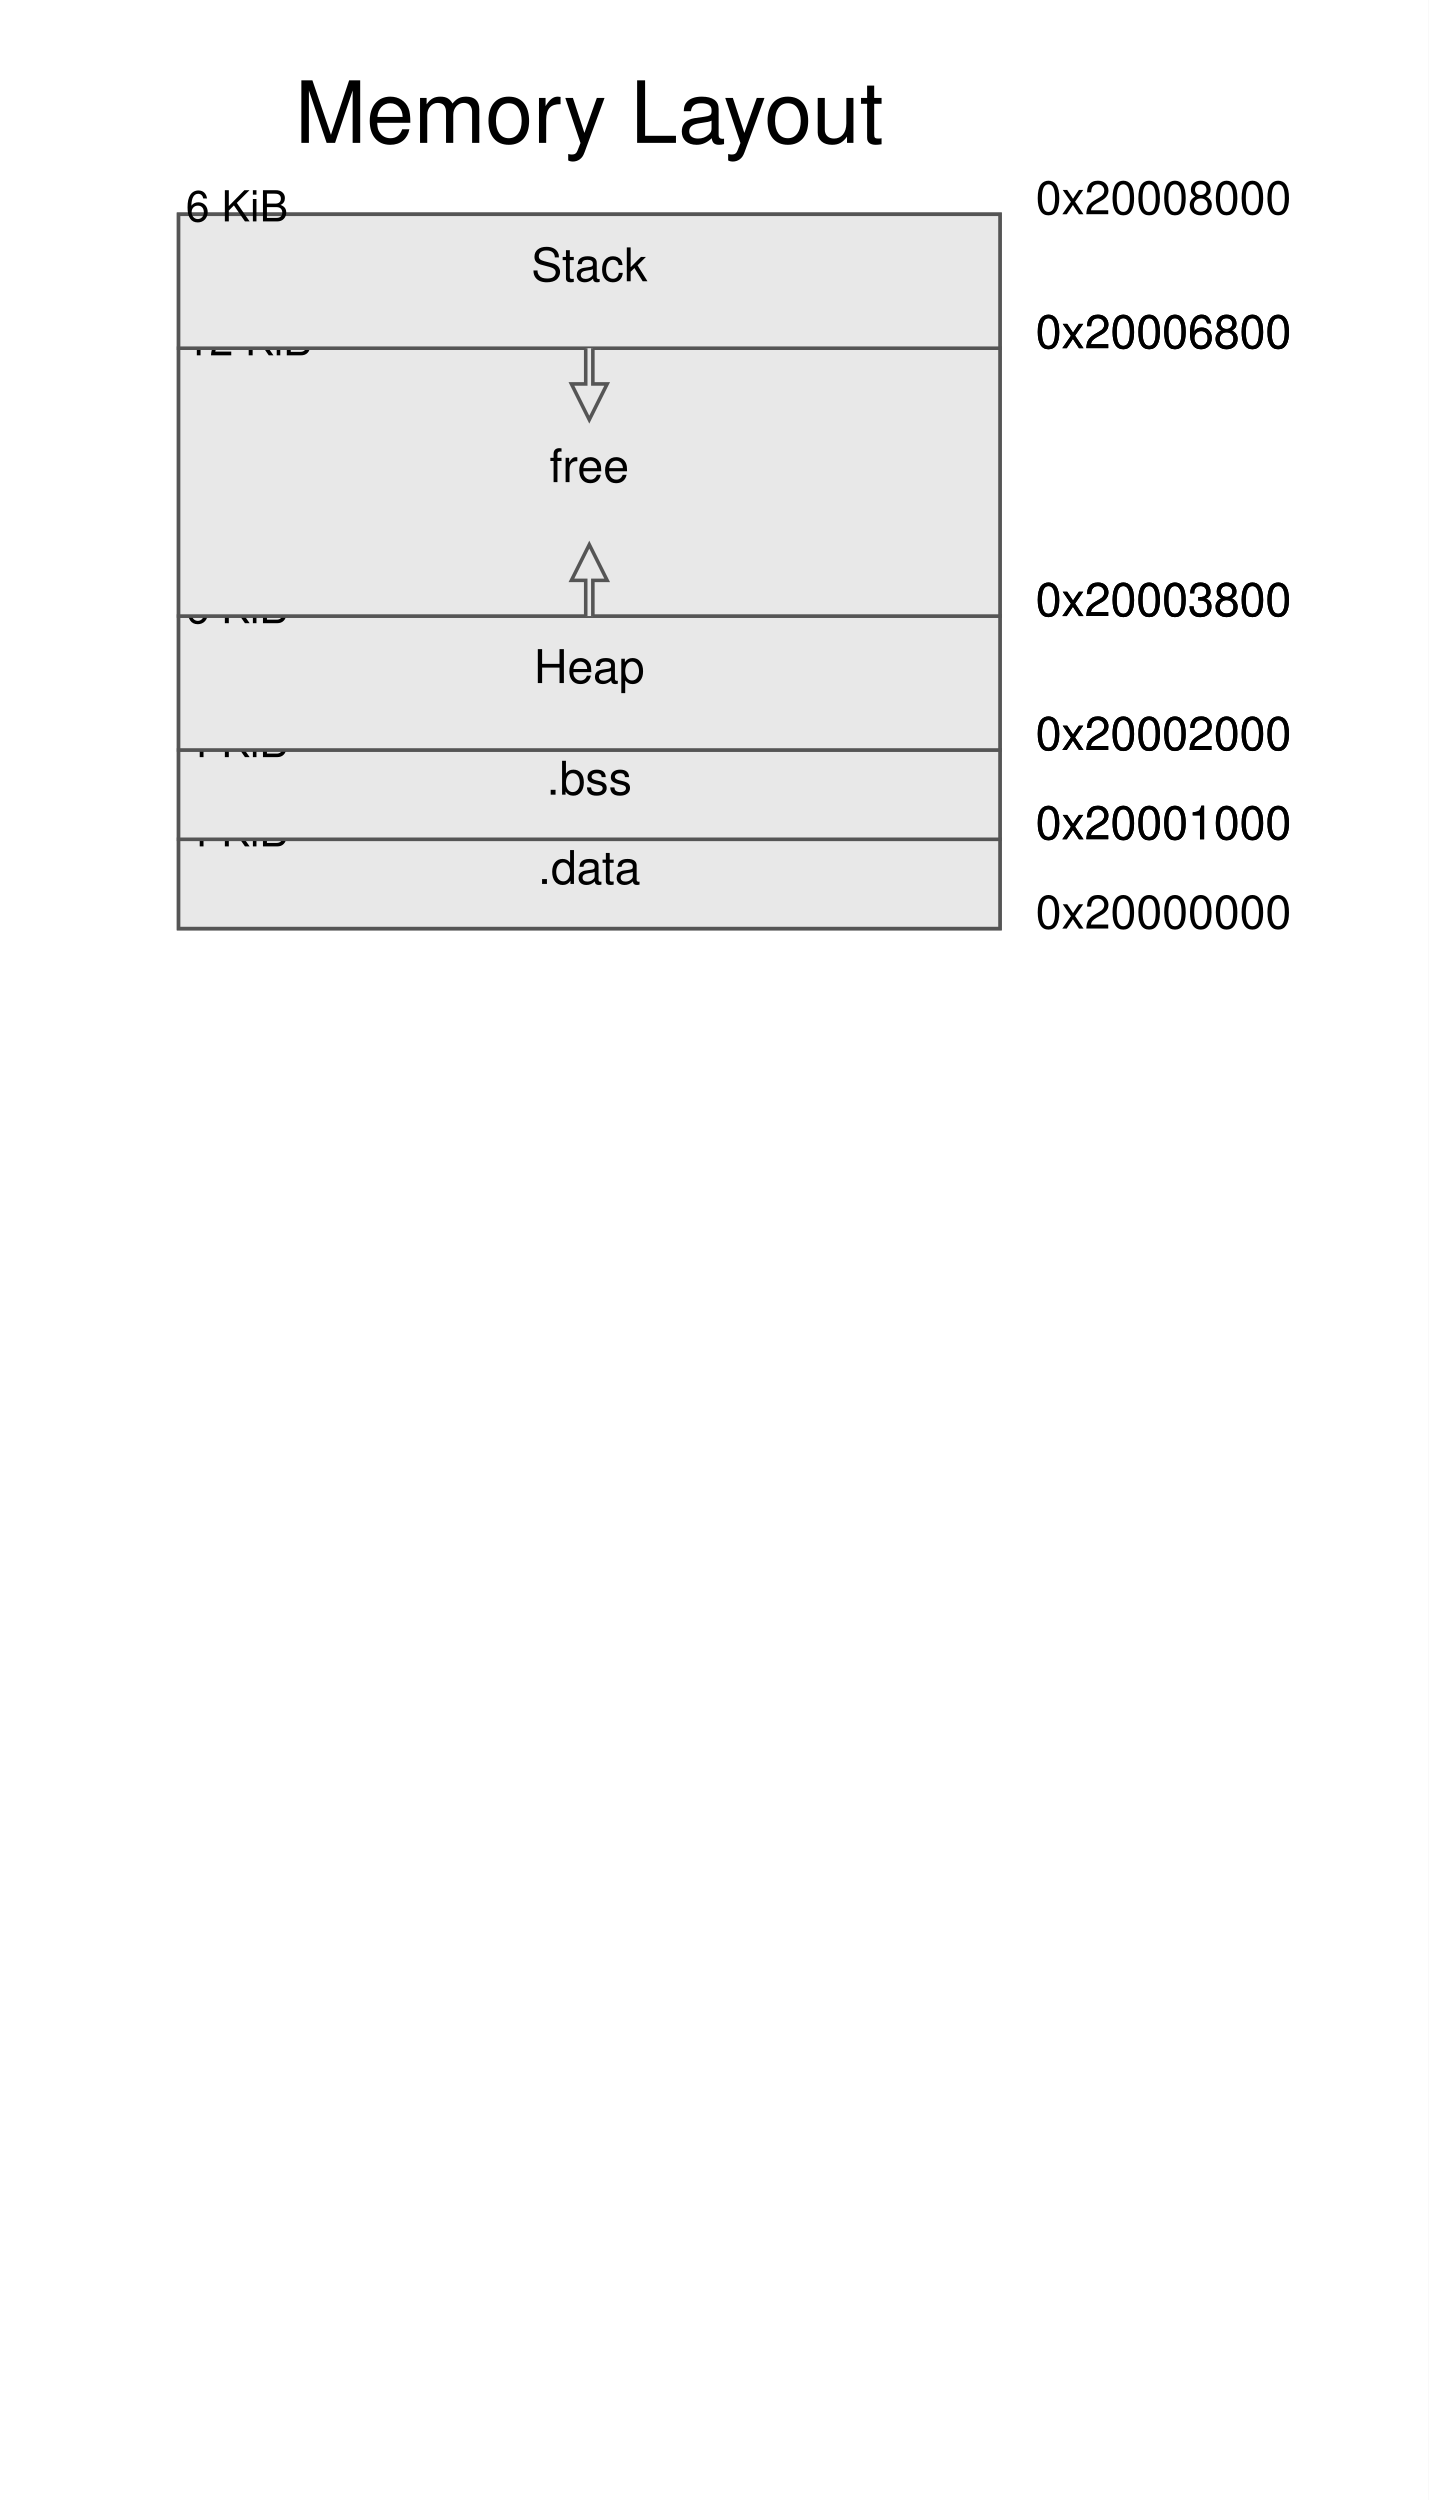
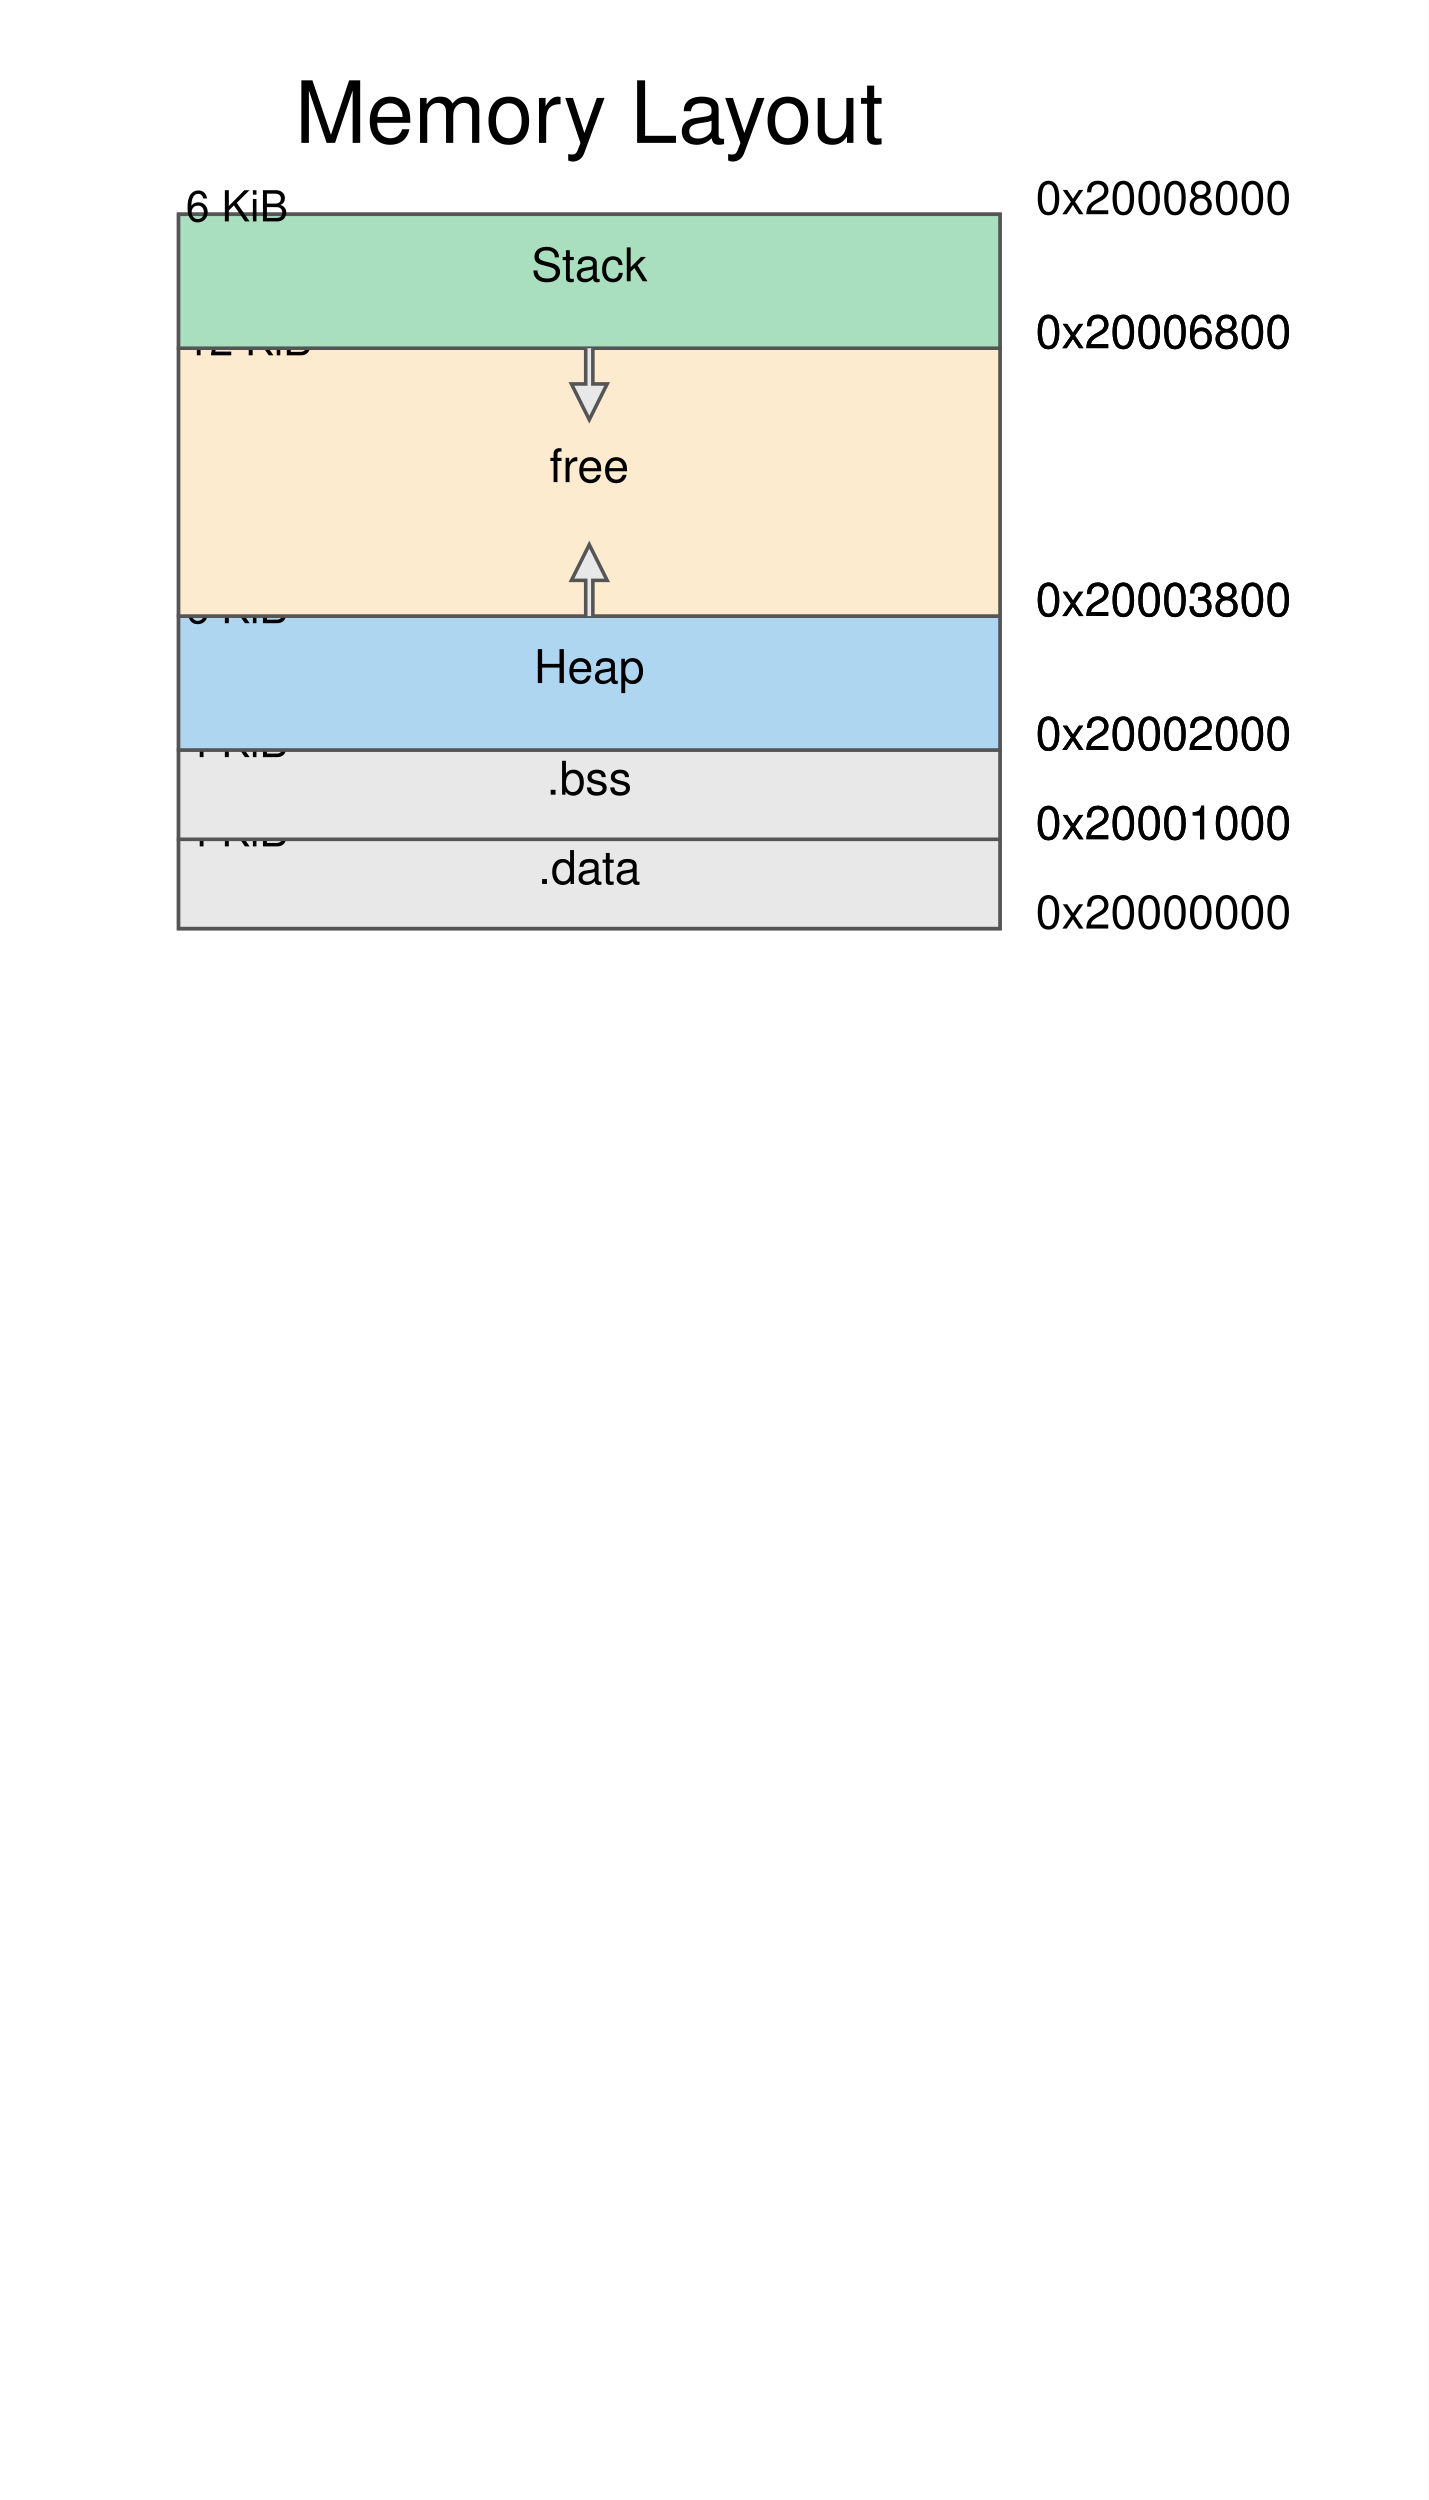
<svg xmlns="http://www.w3.org/2000/svg" width="400" height="700" viewBox="0 0 400 700">
  <rect x="0" y="0" width="400" height="700" fill="#ffffff" />
  <g>
    <text x="115.0" y="-20" stroke="none" fill="#000000" stroke-width="0" font-size="24px" font-weight="normal" font-family="Helvetica" text-anchor="middle" alignment-baseline="middle" transform="translate(50.0,60.0)">Memory Layout</text>
    <g transform="translate(50.0,60.0)">
      <rect x="0" y="0" width="230.0" height="200.0" fill="#ffffff" stroke="#555555" stroke-width="1" />
      <rect x="0" y="175.0" width="230.0" height="25.0" fill="#e8e8e8" stroke="#555555" stroke-width="1" />
      <text x="115.0" y="187.5" stroke="none" fill="#000000" stroke-width="0" font-size="13" font-weight="normal" font-family="Helvetica" text-anchor="middle" alignment-baseline="middle">.data</text>
      <text x="240.0" y="200.0" stroke="none" fill="#000000" stroke-width="0" font-size="13" font-weight="normal" font-family="Helvetica" text-anchor="start" alignment-baseline="middle">0x20000000</text>
      <text x="240.0" y="175.0" stroke="none" fill="#000000" stroke-width="0" font-size="13" font-weight="normal" font-family="Helvetica" text-anchor="start" alignment-baseline="middle">0x20001000</text>
      <text x="2" y="177.0" stroke="none" fill="#000000" stroke-width="0" font-size="12px" font-weight="normal" font-family="Helvetica" text-anchor="start" alignment-baseline="hanging">4 KiB</text>
      <rect x="0" y="150.0" width="230.0" height="25.0" fill="#e8e8e8" stroke="#555555" stroke-width="1" />
      <text x="115.0" y="162.5" stroke="none" fill="#000000" stroke-width="0" font-size="13" font-weight="normal" font-family="Helvetica" text-anchor="middle" alignment-baseline="middle">.bss</text>
      <text x="240.0" y="175.0" stroke="none" fill="#000000" stroke-width="0" font-size="13" font-weight="normal" font-family="Helvetica" text-anchor="start" alignment-baseline="middle">0x20001000</text>
      <text x="240.0" y="150.0" stroke="none" fill="#000000" stroke-width="0" font-size="13" font-weight="normal" font-family="Helvetica" text-anchor="start" alignment-baseline="middle">0x20002000</text>
      <text x="2" y="152.0" stroke="none" fill="#000000" stroke-width="0" font-size="12px" font-weight="normal" font-family="Helvetica" text-anchor="start" alignment-baseline="hanging">4 KiB</text>
-       <rect x="0" y="112.5" width="230.0" height="37.5" fill="#e8e8e8" stroke="#555555" stroke-width="1" />
+       <rect x="0" y="112.5" width="230.0" height="37.5" fill="#aed6f1" stroke="#555555" stroke-width="1" />
      <text x="115.0" y="131.25" stroke="none" fill="#000000" stroke-width="0" font-size="13" font-weight="normal" font-family="Helvetica" text-anchor="middle" alignment-baseline="middle">Heap</text>
      <text x="240.0" y="150.0" stroke="none" fill="#000000" stroke-width="0" font-size="13" font-weight="normal" font-family="Helvetica" text-anchor="start" alignment-baseline="middle">0x20002000</text>
      <text x="240.0" y="112.5" stroke="none" fill="#000000" stroke-width="0" font-size="13" font-weight="normal" font-family="Helvetica" text-anchor="start" alignment-baseline="middle">0x20003800</text>
      <text x="2" y="114.5" stroke="none" fill="#000000" stroke-width="0" font-size="12px" font-weight="normal" font-family="Helvetica" text-anchor="start" alignment-baseline="hanging">6 KiB</text>
-       <rect x="0" y="37.5" width="230.0" height="75.0" fill="#e8e8e8" stroke="#555555" stroke-width="1" />
+       <rect x="0" y="37.5" width="230.0" height="75.0" fill="#fdebd0" stroke="#555555" stroke-width="1" />
      <text x="115.0" y="75.0" stroke="none" fill="#000000" stroke-width="0" font-size="13" font-weight="normal" font-family="Helvetica" text-anchor="middle" alignment-baseline="middle">free</text>
      <text x="240.0" y="112.5" stroke="none" fill="#000000" stroke-width="0" font-size="13" font-weight="normal" font-family="Helvetica" text-anchor="start" alignment-baseline="middle">0x20003800</text>
      <text x="240.0" y="37.5" stroke="none" fill="#000000" stroke-width="0" font-size="13" font-weight="normal" font-family="Helvetica" text-anchor="start" alignment-baseline="middle">0x20006800</text>
      <text x="2" y="39.5" stroke="none" fill="#000000" stroke-width="0" font-size="12px" font-weight="normal" font-family="Helvetica" text-anchor="start" alignment-baseline="hanging">12 KiB</text>
-       <rect x="0" y="0.0" width="230.0" height="37.5" fill="#e8e8e8" stroke="#555555" stroke-width="1" />
+       <rect x="0" y="0.0" width="230.0" height="37.5" fill="#a9dfbf" stroke="#555555" stroke-width="1" />
      <text x="115.0" y="18.75" stroke="none" fill="#000000" stroke-width="0" font-size="13" font-weight="normal" font-family="Helvetica" text-anchor="middle" alignment-baseline="middle">Stack</text>
      <text x="240.0" y="37.5" stroke="none" fill="#000000" stroke-width="0" font-size="13" font-weight="normal" font-family="Helvetica" text-anchor="start" alignment-baseline="middle">0x20006800</text>
      <text x="240.0" y="0.0" stroke="none" fill="#000000" stroke-width="0" font-size="13" font-weight="normal" font-family="Helvetica" text-anchor="start" alignment-baseline="middle">0x20008000</text>
      <text x="2" y="2.0" stroke="none" fill="#000000" stroke-width="0" font-size="12px" font-weight="normal" font-family="Helvetica" text-anchor="start" alignment-baseline="hanging">6 KiB</text>
    </g>
  </g>
  <g>
    <g transform="translate(50.0,60.0)" />
  </g>
  <g>
    <g transform="translate(50.0,60.0)">
      <g />
      <g />
      <g>
        <polyline points="114.0,112.5 114.0,102.5 110.0,102.5 115.0,92.5 120.0,102.5 116.0,102.5 116.0,112.5" stroke="#555555" stroke-width="1" fill="#e8e8e8" />
      </g>
      <g />
      <g>
        <polyline points="114.0,37.5 114.0,47.5 110.0,47.5 115.0,57.5 120.0,47.5 116.0,47.5 116.0,37.5" stroke="#555555" stroke-width="1" fill="#e8e8e8" />
      </g>
    </g>
  </g>
</svg>
